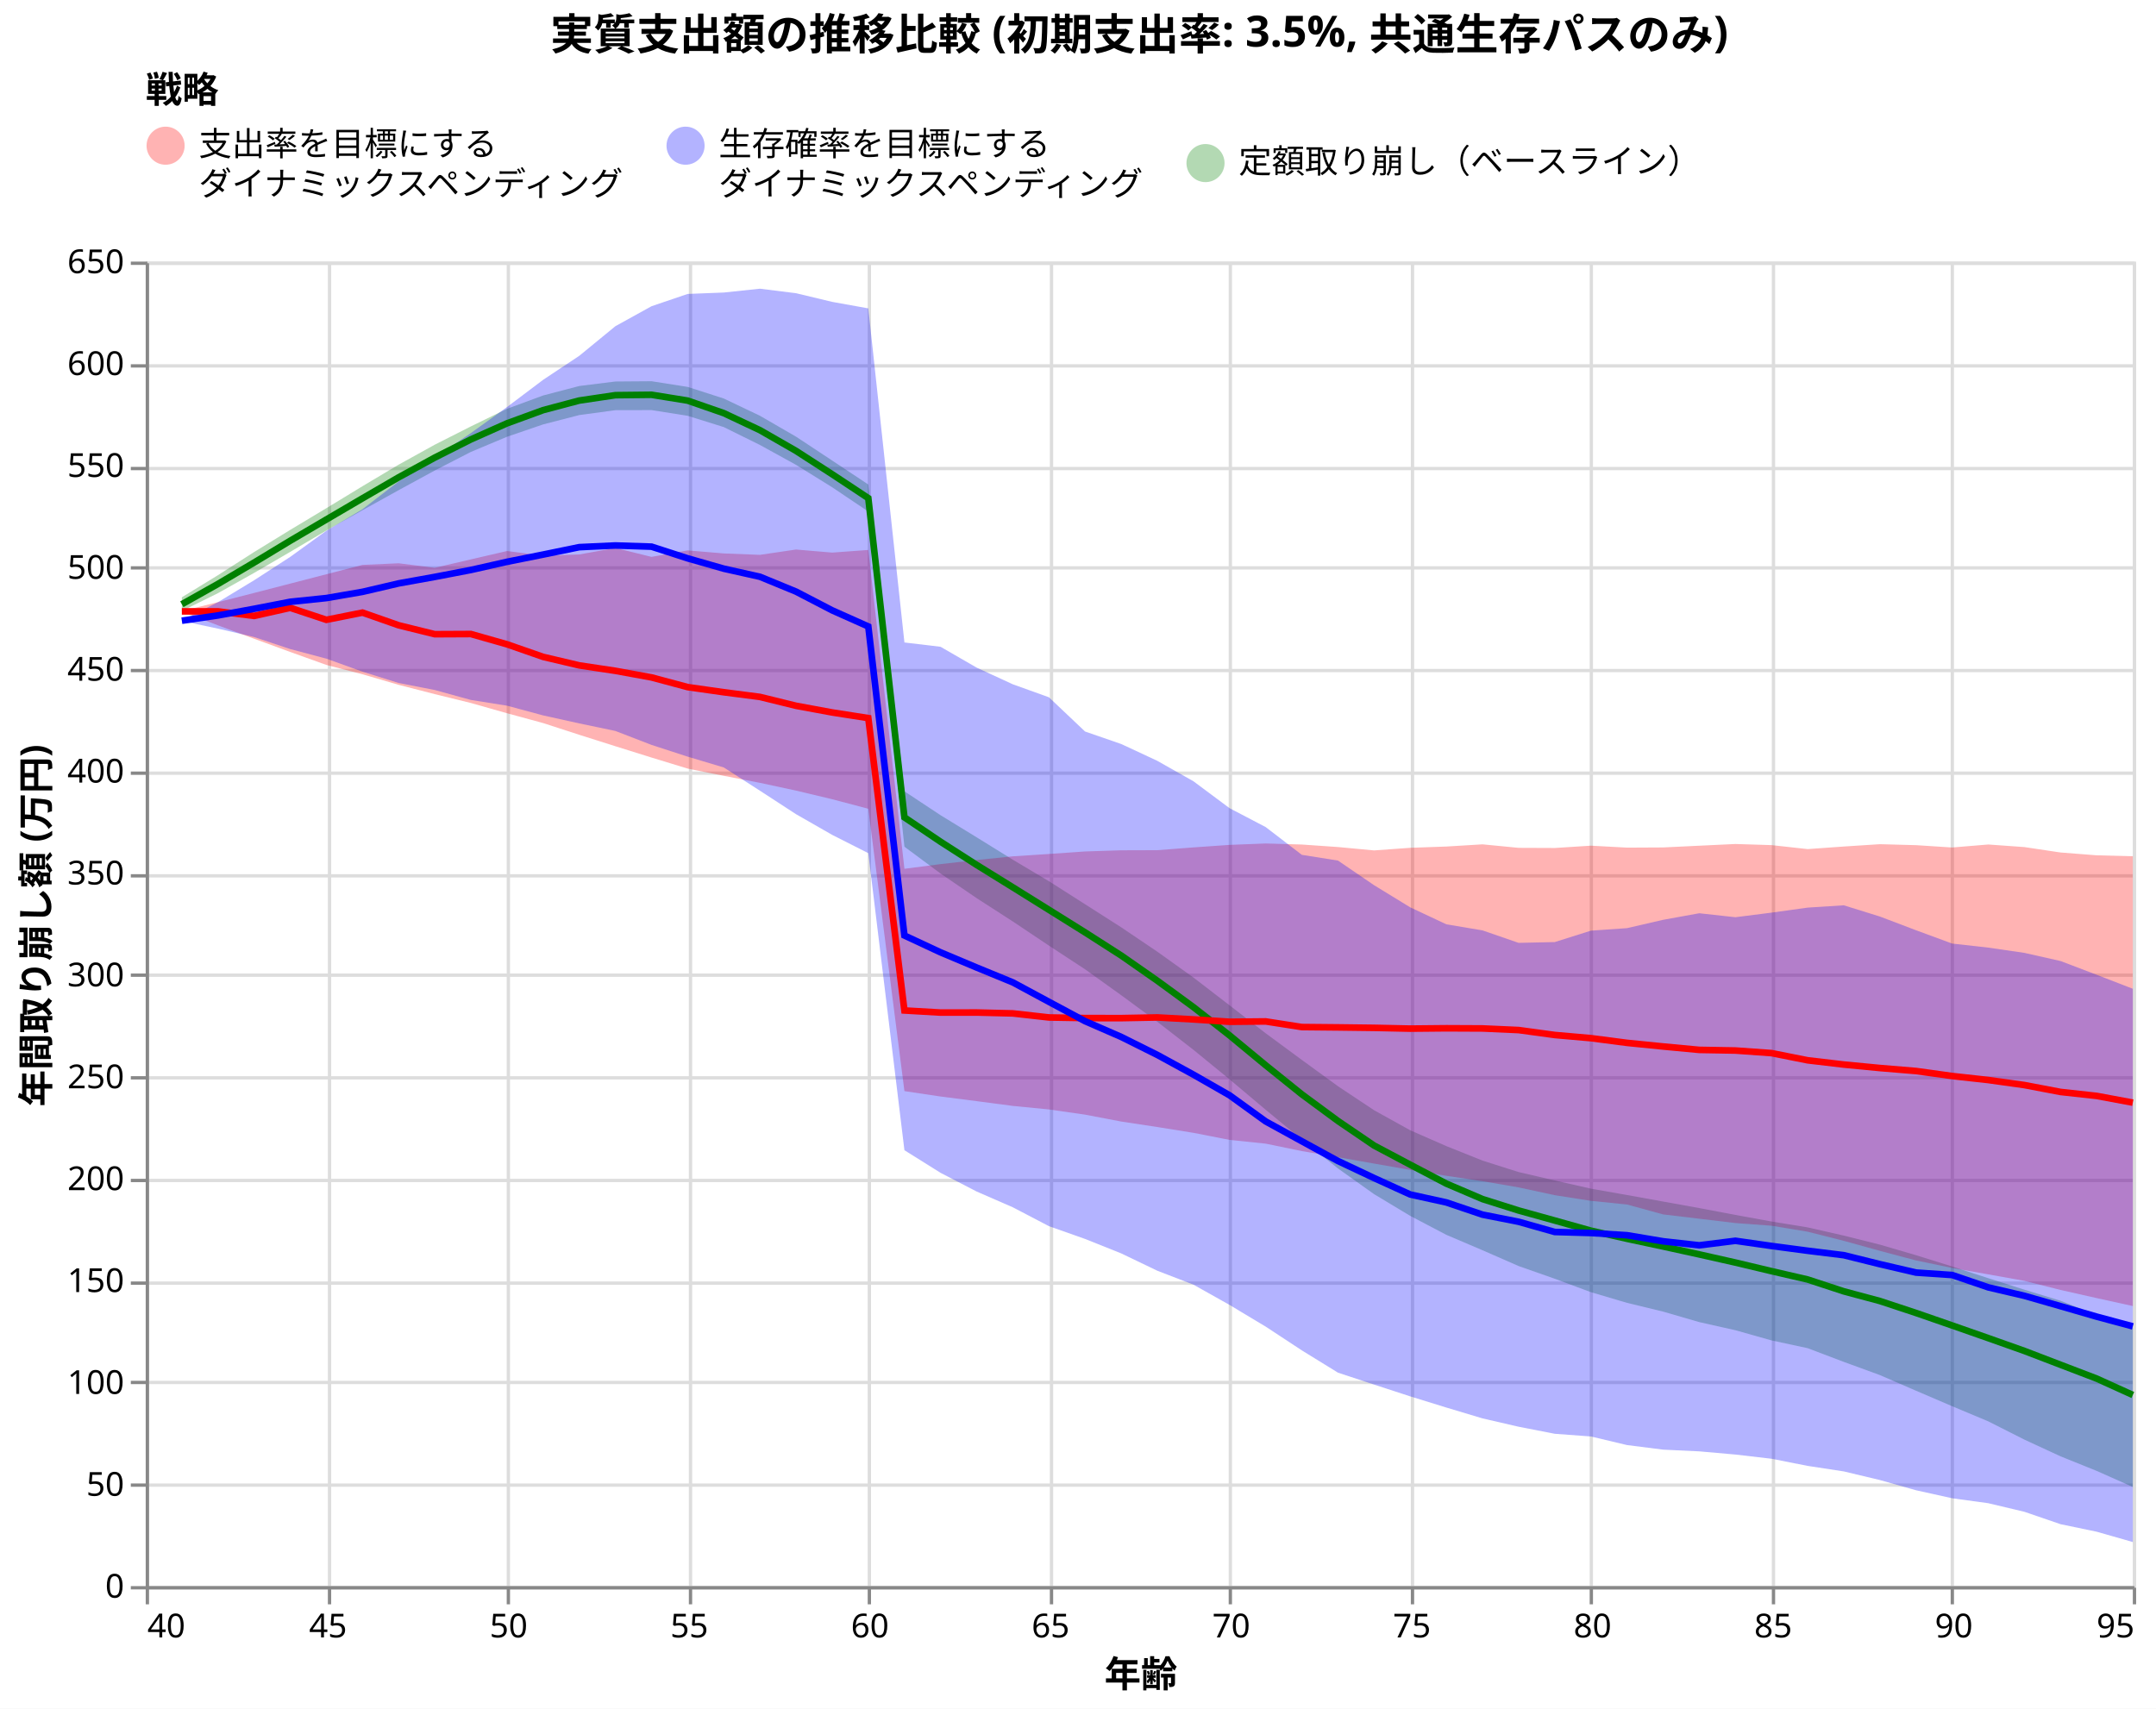
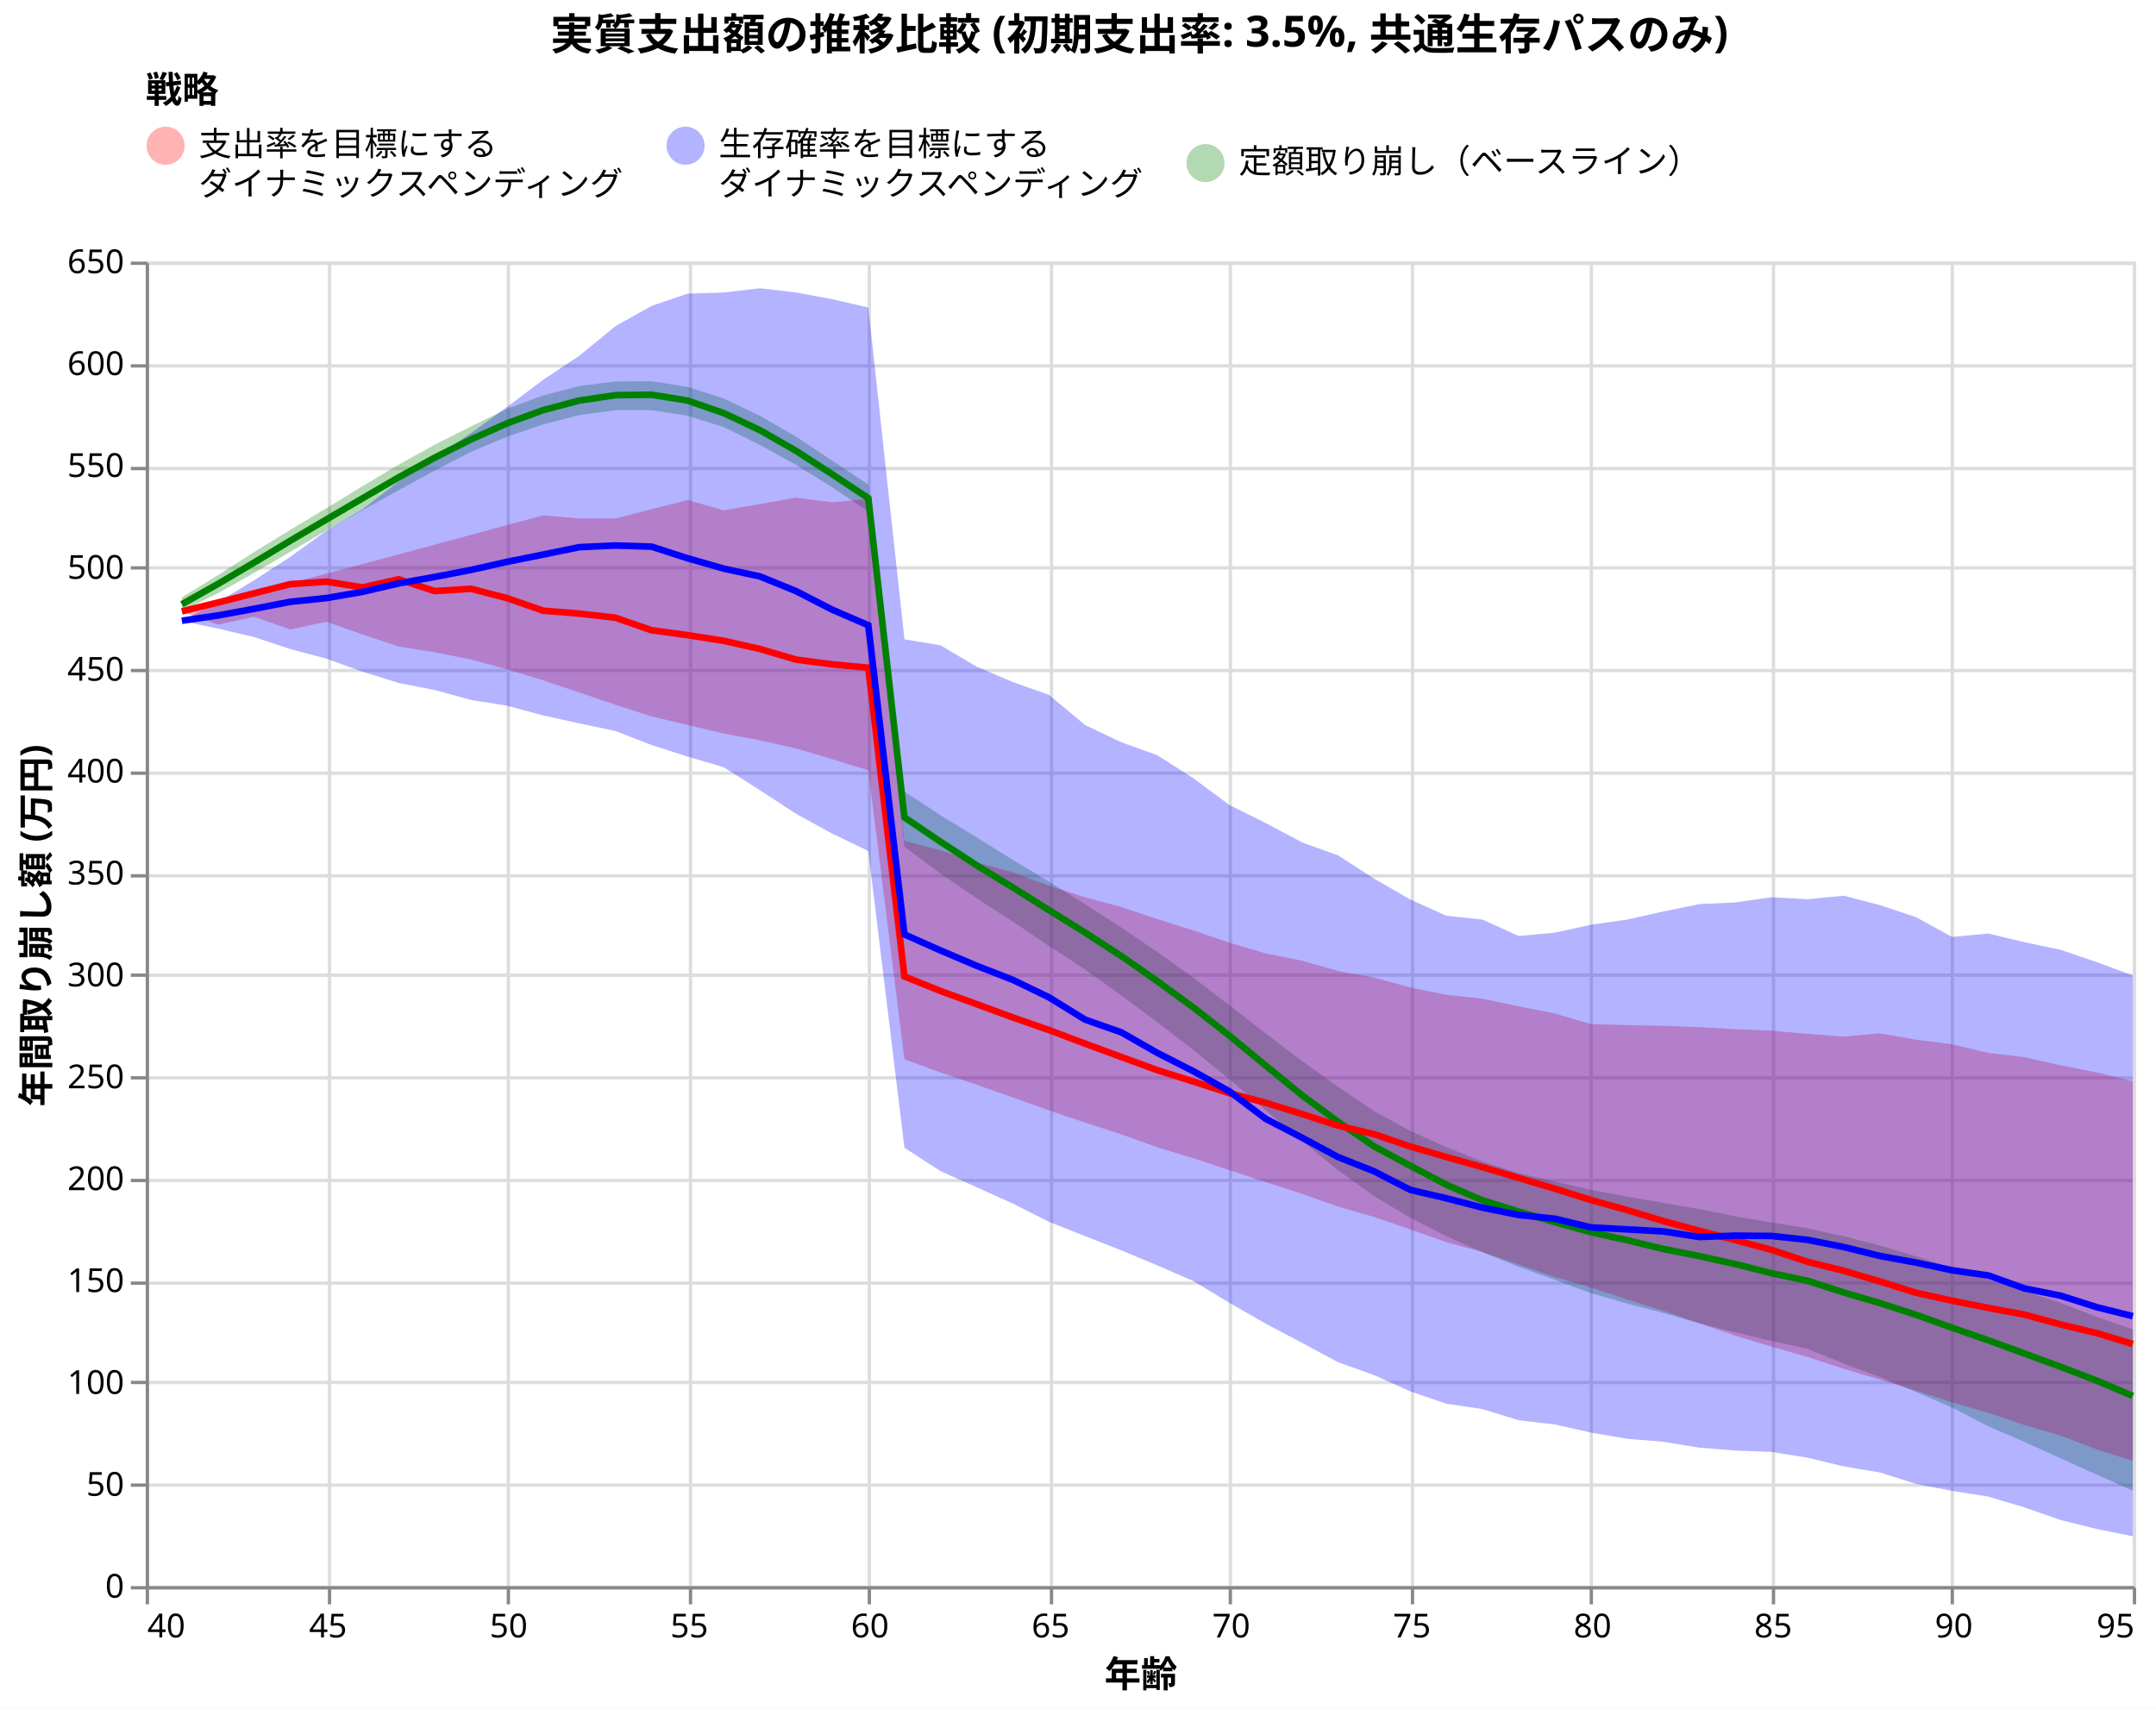
<svg xmlns="http://www.w3.org/2000/svg" version="1.1" class="marks" width="651" height="516" viewBox="0 0 651 516">
  <rect width="651" height="516" fill="white" />
  <g fill="none" stroke-miterlimit="10" transform="translate(44,79)">
    <g class="mark-group role-frame root" role="graphics-object" aria-roledescription="group mark container">
      <g transform="translate(0,0)">
        <path class="background" aria-hidden="true" d="M0.5,0.5h600v400h-600Z" stroke="#ddd" />
        <g>
          <g class="mark-group role-axis" aria-hidden="true">
            <g transform="translate(0.5,400.5)">
              <path class="background" aria-hidden="true" d="M0,0h0v0h0Z" pointer-events="none" />
              <g>
                <g class="mark-rule role-axis-grid" pointer-events="none">
                  <line transform="translate(0,-400)" x2="0" y2="400" stroke="#ddd" stroke-width="1" opacity="1" />
                  <line transform="translate(55,-400)" x2="0" y2="400" stroke="#ddd" stroke-width="1" opacity="1" />
                  <line transform="translate(109,-400)" x2="0" y2="400" stroke="#ddd" stroke-width="1" opacity="1" />
                  <line transform="translate(164,-400)" x2="0" y2="400" stroke="#ddd" stroke-width="1" opacity="1" />
                  <line transform="translate(218,-400)" x2="0" y2="400" stroke="#ddd" stroke-width="1" opacity="1" />
                  <line transform="translate(273,-400)" x2="0" y2="400" stroke="#ddd" stroke-width="1" opacity="1" />
                  <line transform="translate(327,-400)" x2="0" y2="400" stroke="#ddd" stroke-width="1" opacity="1" />
                  <line transform="translate(382,-400)" x2="0" y2="400" stroke="#ddd" stroke-width="1" opacity="1" />
                  <line transform="translate(436,-400)" x2="0" y2="400" stroke="#ddd" stroke-width="1" opacity="1" />
                  <line transform="translate(491,-400)" x2="0" y2="400" stroke="#ddd" stroke-width="1" opacity="1" />
                  <line transform="translate(545,-400)" x2="0" y2="400" stroke="#ddd" stroke-width="1" opacity="1" />
                  <line transform="translate(600,-400)" x2="0" y2="400" stroke="#ddd" stroke-width="1" opacity="1" />
                </g>
              </g>
              <path class="foreground" aria-hidden="true" d="" pointer-events="none" display="none" />
            </g>
          </g>
          <g class="mark-group role-axis" aria-hidden="true">
            <g transform="translate(0.5,0.5)">
              <path class="background" aria-hidden="true" d="M0,0h0v0h0Z" pointer-events="none" />
              <g>
                <g class="mark-rule role-axis-grid" pointer-events="none">
                  <line transform="translate(0,400)" x2="600" y2="0" stroke="#ddd" stroke-width="1" opacity="1" />
                  <line transform="translate(0,369)" x2="600" y2="0" stroke="#ddd" stroke-width="1" opacity="1" />
                  <line transform="translate(0,338)" x2="600" y2="0" stroke="#ddd" stroke-width="1" opacity="1" />
                  <line transform="translate(0,308)" x2="600" y2="0" stroke="#ddd" stroke-width="1" opacity="1" />
                  <line transform="translate(0,277)" x2="600" y2="0" stroke="#ddd" stroke-width="1" opacity="1" />
                  <line transform="translate(0,246)" x2="600" y2="0" stroke="#ddd" stroke-width="1" opacity="1" />
                  <line transform="translate(0,215)" x2="600" y2="0" stroke="#ddd" stroke-width="1" opacity="1" />
                  <line transform="translate(0,185)" x2="600" y2="0" stroke="#ddd" stroke-width="1" opacity="1" />
                  <line transform="translate(0,154)" x2="600" y2="0" stroke="#ddd" stroke-width="1" opacity="1" />
                  <line transform="translate(0,123)" x2="600" y2="0" stroke="#ddd" stroke-width="1" opacity="1" />
                  <line transform="translate(0,92)" x2="600" y2="0" stroke="#ddd" stroke-width="1" opacity="1" />
                  <line transform="translate(0,62)" x2="600" y2="0" stroke="#ddd" stroke-width="1" opacity="1" />
                  <line transform="translate(0,31)" x2="600" y2="0" stroke="#ddd" stroke-width="1" opacity="1" />
                  <line transform="translate(0,0)" x2="600" y2="0" stroke="#ddd" stroke-width="1" opacity="1" />
                </g>
              </g>
              <path class="foreground" aria-hidden="true" d="" pointer-events="none" display="none" />
            </g>
          </g>
          <g class="mark-group role-axis" role="graphics-symbol" aria-roledescription="axis" aria-label="X-axis titled '年齢' for a linear scale with values from 40 to 95">
            <g transform="translate(0.5,400.5)">
              <path class="background" aria-hidden="true" d="M0,0h0v0h0Z" pointer-events="none" />
              <g>
                <g class="mark-rule role-axis-tick" pointer-events="none">
                  <line transform="translate(0,0)" x2="0" y2="5" stroke="#888" stroke-width="1" opacity="1" />
                  <line transform="translate(55,0)" x2="0" y2="5" stroke="#888" stroke-width="1" opacity="1" />
                  <line transform="translate(109,0)" x2="0" y2="5" stroke="#888" stroke-width="1" opacity="1" />
                  <line transform="translate(164,0)" x2="0" y2="5" stroke="#888" stroke-width="1" opacity="1" />
                  <line transform="translate(218,0)" x2="0" y2="5" stroke="#888" stroke-width="1" opacity="1" />
                  <line transform="translate(273,0)" x2="0" y2="5" stroke="#888" stroke-width="1" opacity="1" />
                  <line transform="translate(327,0)" x2="0" y2="5" stroke="#888" stroke-width="1" opacity="1" />
                  <line transform="translate(382,0)" x2="0" y2="5" stroke="#888" stroke-width="1" opacity="1" />
                  <line transform="translate(436,0)" x2="0" y2="5" stroke="#888" stroke-width="1" opacity="1" />
                  <line transform="translate(491,0)" x2="0" y2="5" stroke="#888" stroke-width="1" opacity="1" />
                  <line transform="translate(545,0)" x2="0" y2="5" stroke="#888" stroke-width="1" opacity="1" />
                  <line transform="translate(600,0)" x2="0" y2="5" stroke="#888" stroke-width="1" opacity="1" />
                </g>
                <g class="mark-text role-axis-label" pointer-events="none">
                  <text text-anchor="start" transform="translate(0,15)" font-family="sans-serif" font-size="10px" fill="#000" opacity="1">40</text>
                  <text text-anchor="middle" transform="translate(54.54545,15)" font-family="sans-serif" font-size="10px" fill="#000" opacity="1">45</text>
                  <text text-anchor="middle" transform="translate(109.0909,15)" font-family="sans-serif" font-size="10px" fill="#000" opacity="1">50</text>
                  <text text-anchor="middle" transform="translate(163.6364,15)" font-family="sans-serif" font-size="10px" fill="#000" opacity="1">55</text>
                  <text text-anchor="middle" transform="translate(218.1818,15)" font-family="sans-serif" font-size="10px" fill="#000" opacity="1">60</text>
                  <text text-anchor="middle" transform="translate(272.7273,15)" font-family="sans-serif" font-size="10px" fill="#000" opacity="1">65</text>
                  <text text-anchor="middle" transform="translate(327.2727,15)" font-family="sans-serif" font-size="10px" fill="#000" opacity="1">70</text>
                  <text text-anchor="middle" transform="translate(381.8182,15)" font-family="sans-serif" font-size="10px" fill="#000" opacity="1">75</text>
                  <text text-anchor="middle" transform="translate(436.3636,15)" font-family="sans-serif" font-size="10px" fill="#000" opacity="1">80</text>
                  <text text-anchor="middle" transform="translate(490.9091,15)" font-family="sans-serif" font-size="10px" fill="#000" opacity="1">85</text>
                  <text text-anchor="middle" transform="translate(545.4545,15)" font-family="sans-serif" font-size="10px" fill="#000" opacity="1">90</text>
                  <text text-anchor="end" transform="translate(600,15)" font-family="sans-serif" font-size="10px" fill="#000" opacity="1">95</text>
                </g>
                <g class="mark-rule role-axis-domain" pointer-events="none">
                  <line transform="translate(0,0)" x2="600" y2="0" stroke="#888" stroke-width="1" opacity="1" />
                </g>
                <g class="mark-text role-axis-title" pointer-events="none">
                  <text text-anchor="middle" transform="translate(300,30)" font-family="sans-serif" font-size="11px" font-weight="bold" fill="#000" opacity="1">年齢</text>
                </g>
              </g>
              <path class="foreground" aria-hidden="true" d="" pointer-events="none" display="none" />
            </g>
          </g>
          <g class="mark-group role-axis" role="graphics-symbol" aria-roledescription="axis" aria-label="Y-axis titled '年間取り崩し額 (万円)' for a linear scale with values from 0 to 650">
            <g transform="translate(0.5,0.5)">
              <path class="background" aria-hidden="true" d="M0,0h0v0h0Z" pointer-events="none" />
              <g>
                <g class="mark-rule role-axis-tick" pointer-events="none">
                  <line transform="translate(0,400)" x2="-5" y2="0" stroke="#888" stroke-width="1" opacity="1" />
                  <line transform="translate(0,369)" x2="-5" y2="0" stroke="#888" stroke-width="1" opacity="1" />
                  <line transform="translate(0,338)" x2="-5" y2="0" stroke="#888" stroke-width="1" opacity="1" />
                  <line transform="translate(0,308)" x2="-5" y2="0" stroke="#888" stroke-width="1" opacity="1" />
                  <line transform="translate(0,277)" x2="-5" y2="0" stroke="#888" stroke-width="1" opacity="1" />
                  <line transform="translate(0,246)" x2="-5" y2="0" stroke="#888" stroke-width="1" opacity="1" />
                  <line transform="translate(0,215)" x2="-5" y2="0" stroke="#888" stroke-width="1" opacity="1" />
                  <line transform="translate(0,185)" x2="-5" y2="0" stroke="#888" stroke-width="1" opacity="1" />
                  <line transform="translate(0,154)" x2="-5" y2="0" stroke="#888" stroke-width="1" opacity="1" />
                  <line transform="translate(0,123)" x2="-5" y2="0" stroke="#888" stroke-width="1" opacity="1" />
                  <line transform="translate(0,92)" x2="-5" y2="0" stroke="#888" stroke-width="1" opacity="1" />
                  <line transform="translate(0,62)" x2="-5" y2="0" stroke="#888" stroke-width="1" opacity="1" />
                  <line transform="translate(0,31)" x2="-5" y2="0" stroke="#888" stroke-width="1" opacity="1" />
                  <line transform="translate(0,0)" x2="-5" y2="0" stroke="#888" stroke-width="1" opacity="1" />
                </g>
                <g class="mark-text role-axis-label" pointer-events="none">
                  <text text-anchor="end" transform="translate(-7,403)" font-family="sans-serif" font-size="10px" fill="#000" opacity="1">0</text>
                  <text text-anchor="end" transform="translate(-7,372.2308)" font-family="sans-serif" font-size="10px" fill="#000" opacity="1">50</text>
                  <text text-anchor="end" transform="translate(-7,341.4615)" font-family="sans-serif" font-size="10px" fill="#000" opacity="1">100</text>
                  <text text-anchor="end" transform="translate(-7,310.6923)" font-family="sans-serif" font-size="10px" fill="#000" opacity="1">150</text>
                  <text text-anchor="end" transform="translate(-7,279.9231)" font-family="sans-serif" font-size="10px" fill="#000" opacity="1">200</text>
                  <text text-anchor="end" transform="translate(-7,249.1538)" font-family="sans-serif" font-size="10px" fill="#000" opacity="1">250</text>
                  <text text-anchor="end" transform="translate(-7,218.3846)" font-family="sans-serif" font-size="10px" fill="#000" opacity="1">300</text>
                  <text text-anchor="end" transform="translate(-7,187.6154)" font-family="sans-serif" font-size="10px" fill="#000" opacity="1">350</text>
                  <text text-anchor="end" transform="translate(-7,156.8462)" font-family="sans-serif" font-size="10px" fill="#000" opacity="1">400</text>
                  <text text-anchor="end" transform="translate(-7,126.0769)" font-family="sans-serif" font-size="10px" fill="#000" opacity="1">450</text>
                  <text text-anchor="end" transform="translate(-7,95.30769)" font-family="sans-serif" font-size="10px" fill="#000" opacity="1">500</text>
                  <text text-anchor="end" transform="translate(-7,64.53846)" font-family="sans-serif" font-size="10px" fill="#000" opacity="1">550</text>
                  <text text-anchor="end" transform="translate(-7,33.76923)" font-family="sans-serif" font-size="10px" fill="#000" opacity="1">600</text>
                  <text text-anchor="end" transform="translate(-7,3)" font-family="sans-serif" font-size="10px" fill="#000" opacity="1">650</text>
                </g>
                <g class="mark-rule role-axis-domain" pointer-events="none">
                  <line transform="translate(0,400)" x2="0" y2="-400" stroke="#888" stroke-width="1" opacity="1" />
                </g>
                <g class="mark-text role-axis-title" pointer-events="none">
                  <text text-anchor="middle" transform="translate(-27.68457,200) rotate(-90) translate(0,-2)" font-family="sans-serif" font-size="11px" font-weight="bold" fill="#000" opacity="1">年間取り崩し額 (万円)</text>
                </g>
              </g>
              <path class="foreground" aria-hidden="true" d="" pointer-events="none" display="none" />
            </g>
          </g>
          <g class="mark-group role-scope layer_0_pathgroup" role="graphics-object" aria-roledescription="group mark container">
            <g transform="translate(0,0)">
              <path class="background" aria-hidden="true" d="M0,0h600v400h-600Z" />
              <g>
                <g class="mark-area role-mark layer_0_marks" role="graphics-object" aria-roledescription="area mark container">
-                   <path aria-label="年齢: 41; 年間取り崩し額 (万円): 478.536350223; spend75p: 485.250710233; 戦略: 定額取り崩し（ベースライン）" role="graphics-symbol" aria-roledescription="area mark" d="M10.909,105.516L21.818,100.135L32.727,94.013L43.636,87.663L54.545,81.212L65.455,75.08L76.364,69.033L87.273,63.091L98.182,57.476L109.091,52.902L120,49.168L130.909,46.349L141.818,44.872L152.727,44.849L163.636,46.57L174.545,49.979L185.455,55.374L196.364,61.386L207.273,68.15L218.182,75.489L229.091,176.703L240,184.801L250.909,192.239L261.818,199.279L272.727,206.575L283.636,213.722L294.545,221.546L305.455,229.575L316.364,238.043L327.273,246.962L338.182,256.152L349.091,265.169L360,273.87L370.909,281.636L381.818,288.194L392.727,293.919L403.636,298.566L414.545,303.346L425.455,307.176L436.364,311.229L447.273,314.456L458.182,317.104L469.091,320.272L480,322.724L490.909,325.8L501.818,328.146L512.727,332.284L523.636,336.271L534.545,340.998L545.455,345.677L556.364,350.25L567.273,355.766L578.182,360.812L589.091,365.209L600,370.062L600,321.968L589.091,318.114L578.182,313.823L567.273,310.48L556.364,307.012L545.455,303.474L534.545,300.07L523.636,296.88L512.727,294.148L501.818,291.669L490.909,289.893L480,287.905L469.091,285.836L458.182,283.867L447.273,281.893L436.364,279.971L425.455,277.494L414.545,274.96L403.636,271.497L392.727,267.128L381.818,262.341L370.909,256.296L360,249.038L349.091,241.097L338.182,233.057L327.273,224.614L316.364,216.217L305.455,208.412L294.545,201.045L283.636,194.08L272.727,187.127L261.818,180.632L250.909,173.871L240,167.191L229.091,159.977L218.182,67.319L207.273,60.085L196.364,52.872L185.455,46.555L174.545,41.352L163.636,37.841L152.727,36.129L141.818,36.212L130.909,37.574L120,40.43L109.091,44.457L98.182,49.772L87.273,55.298L76.364,61.328L65.455,67.831L54.545,74.472L43.636,81.022L32.727,87.713L21.818,94.698L10.909,101.384Z" fill="green" opacity="0.3" />
+                   <path aria-label="年齢: 41; 年間取り崩し額 (万円): 478.536350223; spend75p: 485.250710233; 戦略: 定額取り崩し（ベースライン）" role="graphics-symbol" aria-roledescription="area mark" d="M10.909,105.516L21.818,100.135L32.727,94.013L43.636,87.663L54.545,81.212L65.455,75.08L76.364,69.033L87.273,63.091L98.182,57.476L109.091,52.902L120,49.168L130.909,46.349L141.818,44.872L152.727,44.855L163.636,46.571L174.545,49.971L185.455,55.373L196.364,61.383L207.273,68.151L218.182,75.494L229.091,176.709L240,184.836L250.909,192.254L261.818,199.318L272.727,206.657L283.636,213.789L294.545,221.614L305.455,229.699L316.364,238.137L327.273,246.975L338.182,256.305L349.091,265.492L360,274.388L370.909,282.233L381.818,288.736L392.727,294.335L403.636,299.177L414.545,303.555L425.455,307.479L436.364,311.531L447.273,314.659L458.182,317.495L469.091,320.668L480,323.359L490.909,325.971L501.818,328.35L512.727,332.798L523.636,336.863L534.545,341.381L545.455,346.089L556.364,351.754L567.273,356.436L578.182,361.41L589.091,366.334L600,371.168L600,322.496L589.091,318.696L578.182,314.465L567.273,310.868L556.364,307.463L545.455,303.826L534.545,300.417L523.636,297.144L512.727,294.348L501.818,291.93L490.909,290.188L480,288.339L469.091,286.167L458.182,284.261L447.273,282.37L436.364,280.336L425.455,277.813L414.545,275.302L403.636,271.804L392.727,267.428L381.818,262.55L370.909,256.561L360,249.198L349.091,241.403L338.182,233.121L327.273,224.66L316.364,216.294L305.455,208.506L294.545,201.11L283.636,194.095L272.727,187.233L261.818,180.684L250.909,173.871L240,167.225L229.091,160.037L218.182,67.341L207.273,60.091L196.364,52.871L185.455,46.559L174.545,41.352L163.636,37.839L152.727,36.127L141.818,36.212L130.909,37.574L120,40.43L109.091,44.457L98.182,49.772L87.273,55.298L76.364,61.328L65.455,67.831L54.545,74.472L43.636,81.022L32.727,87.713L21.818,94.698L10.909,101.384Z" fill="green" opacity="0.3" />
                </g>
              </g>
              <path class="foreground" aria-hidden="true" d="" display="none" />
            </g>
            <g transform="translate(0,0)">
              <path class="background" aria-hidden="true" d="M0,0h600v400h-600Z" />
              <g>
                <g class="mark-area role-mark layer_0_marks" role="graphics-object" aria-roledescription="area mark container">
-                   <path aria-label="年齢: 41; 年間取り崩し額 (万円): 478.203906665; spend75p: 478.490347629; 戦略: 支出率を目標にする@ダイナミックスペンディング" role="graphics-symbol" aria-roledescription="area mark" d="M10.909,105.721L21.818,109.851L32.727,113.9L43.636,117.89L54.545,121.809L65.455,124.628L76.364,127.819L87.273,130.624L98.182,133.302L109.091,136.4L120,139.365L130.909,142.908L141.818,146.362L152.727,149.779L163.636,153.112L174.545,155.292L185.455,157.414L196.364,159.761L207.273,162.361L218.182,165.243L229.091,250.513L240,252.142L250.909,253.541L261.818,254.981L272.727,256.05L283.636,257.618L294.545,259.701L305.455,261.358L316.364,263.112L327.273,265.249L338.182,266.378L349.091,268.629L360,270.467L370.909,272.397L381.818,274.309L392.727,276.092L403.636,277.715L414.545,279.59L425.455,281.943L436.364,283.652L447.273,284.756L458.182,287.75L469.091,289.052L480,290.357L490.909,291.167L501.818,292.972L512.727,295.729L523.636,298.751L534.545,301.651L545.455,303.921L556.364,305.855L567.273,307.815L578.182,310.562L589.091,313.022L600,315.423L600,179.586L589.091,179.302L578.182,178.45L567.273,176.819L556.364,176.033L545.455,176.94L534.545,176.237L523.636,175.941L512.727,176.647L501.818,177.425L490.909,176.223L480,175.884L469.091,176.402L458.182,176.924L447.273,176.979L436.364,176.392L425.455,177.09L414.545,177.047L403.636,175.988L392.727,176.651L381.818,177.035L370.909,177.824L360,176.801L349.091,176.043L338.182,175.728L327.273,176.152L316.364,176.914L305.455,177.752L294.545,177.786L283.636,178.137L272.727,178.898L261.818,179.61L250.909,180.725L240,181.959L229.091,183.374L218.182,87.086L207.273,87.883L196.364,86.955L185.455,88.563L174.545,88.135L163.636,87.225L152.727,89.175L141.818,86.484L130.909,88.447L120,88.805L109.091,87.406L98.182,89.931L87.273,92.478L76.364,91.108L65.455,91.606L54.545,94.418L43.636,97.247L32.727,100.068L21.818,102.853L10.909,105.544Z" fill="red" opacity="0.3" />
+                   <path aria-label="年齢: 41; 年間取り崩し額 (万円): 478.203906665; spend75p: 478.490347629; 戦略: 支出率を目標にする@ダイナミックスペンディング" role="graphics-symbol" aria-roledescription="area mark" d="M10.909,105.721L21.818,109.635L32.727,107.259L43.636,111.092L54.545,108.771L65.455,112.587L76.364,116.221L87.273,117.988L98.182,120.151L109.091,123.113L120,126.455L130.909,130.125L141.818,133.821L152.727,137.342L163.636,139.942L174.545,142.522L185.455,144.565L196.364,147.009L207.273,150.267L218.182,153.604L229.091,240.897L240,244.882L250.909,248.575L261.818,252.421L272.727,256.339L283.636,260.007L294.545,263.549L305.455,267.464L316.364,270.789L327.273,274.407L338.182,277.976L349.091,281.491L360,285.374L370.909,288.517L381.818,292.267L392.727,296.12L403.636,299.113L414.545,302.865L425.455,306.636L436.364,309.811L447.273,313.456L458.182,316.83L469.091,320.602L480,324.378L490.909,327.684L501.818,330.824L512.727,334.361L523.636,337.628L534.545,340.992L545.455,344.535L556.364,347.686L567.273,351.371L578.182,354.543L589.091,358.704L600,362.216L600,247.485L589.091,244.889L578.182,242.718L567.273,240.258L556.364,238.974L545.455,236.395L534.545,234.994L523.636,233.074L512.727,234.054L501.818,233.228L490.909,232.255L480,231.837L469.091,231.183L458.182,230.801L447.273,230.588L436.364,230.275L425.455,227.054L414.545,224.929L403.636,222.612L392.727,221.45L381.818,219.222L370.909,216.239L360,214.229L349.091,211.133L338.182,208.925L327.273,205.709L316.364,202.001L305.455,198.584L294.545,194.909L283.636,191.999L272.727,188.489L261.818,184.445L250.909,181.462L240,177.782L229.091,174.917L218.182,71.668L207.273,72.694L196.364,71.306L185.455,73.227L174.545,75.118L163.636,72.028L152.727,74.776L141.818,77.593L130.909,77.574L120,76.648L109.091,79.564L98.182,82.539L87.273,85.497L76.364,88.441L65.455,91.354L54.545,94.237L43.636,97.102L32.727,99.95L21.818,102.785L10.909,105.544Z" fill="red" opacity="0.3" />
                </g>
              </g>
              <path class="foreground" aria-hidden="true" d="" display="none" />
            </g>
            <g transform="translate(0,0)">
              <path class="background" aria-hidden="true" d="M0,0h600v400h-600Z" />
              <g>
                <g class="mark-area role-mark layer_0_marks" role="graphics-object" aria-roledescription="area mark container">
-                   <path aria-label="年齢: 41; 年間取り崩し額 (万円): 473.626015742; spend75p: 473.912456705; 戦略: 生存確率を目標にする@ダイナミックスペンディング" role="graphics-symbol" aria-roledescription="area mark" d="M10.909,108.538L21.818,110.842L32.727,113.381L43.636,117.013L54.545,119.911L65.455,123.846L76.364,127.252L87.273,129.383L98.182,132.38L109.091,134.114L120,137.054L130.909,139.467L141.818,141.748L152.727,145.959L163.636,149.506L174.545,152.769L185.455,159.787L196.364,166.885L207.273,173.127L218.182,178.655L229.091,268.361L240,275.191L250.909,280.844L261.818,285.599L272.727,291.298L283.636,295.158L294.545,299.52L305.455,304.759L316.364,308.966L327.273,315.089L338.182,321.639L349.091,328.814L360,335.54L370.909,339.142L381.818,342.7L392.727,346.079L403.636,349.349L414.545,351.868L425.455,353.997L436.364,354.808L447.273,357.405L458.182,358.787L469.091,359.306L480,360.266L490.909,361.538L501.818,363.693L512.727,365.361L523.636,367.966L534.545,371.054L545.455,373.47L556.364,374.968L567.273,377.557L578.182,381.301L589.091,383.574L600,386.691L600,219.606L589.091,215.383L578.182,211.227L567.273,208.766L556.364,207.179L545.455,205.953L534.545,201.935L523.636,197.789L512.727,194.4L501.818,195.097L490.909,196.611L480,197.999L469.091,196.799L458.182,198.779L447.273,201.298L436.364,202.059L425.455,205.502L414.545,205.742L403.636,201.974L392.727,200.141L381.818,195.016L370.909,188.333L360,180.893L349.091,179.16L338.182,170.78L327.273,165.072L316.364,156.946L305.455,150.772L294.545,145.686L283.636,141.916L272.727,131.578L261.818,127.655L250.909,122.625L240,116.323L229.091,115.024L218.182,14.128L207.273,12.164L196.364,9.549L185.455,8.187L174.545,9.343L163.636,9.766L152.727,13.48L141.818,19.509L130.909,28.455L120,35.702L109.091,43.922L98.182,51.781L87.273,59.169L76.364,66.378L65.455,74.777L54.545,81.286L43.636,89.18L32.727,96.238L21.818,102.848L10.909,108.362Z" fill="blue" opacity="0.3" />
+                   <path aria-label="年齢: 41; 年間取り崩し額 (万円): 473.626015742; spend75p: 473.912456705; 戦略: 生存確率を目標にする@ダイナミックスペンディング" role="graphics-symbol" aria-roledescription="area mark" d="M10.909,108.538L21.818,110.842L32.727,113.381L43.636,117.013L54.545,119.911L65.455,123.846L76.364,127.252L87.273,129.383L98.182,132.38L109.091,134.114L120,137.054L130.909,139.467L141.818,141.748L152.727,145.99L163.636,149.494L174.545,152.702L185.455,159.636L196.364,166.766L207.273,172.742L218.182,178.004L229.091,267.613L240,274.68L250.909,279.554L261.818,284.467L272.727,289.979L283.636,294.307L294.545,298.594L305.455,303.143L316.364,307.886L327.273,314.481L338.182,320.738L349.091,326.517L360,332.37L370.909,336.274L381.818,341.177L392.727,344.922L403.636,346.54L414.545,349.903L425.455,351.183L436.364,353.634L447.273,355.505L458.182,356.407L469.091,358.178L480,359.067L490.909,359.477L501.818,361.229L512.727,363.848L523.636,365.681L534.545,369.12L545.455,371.245L556.364,372.962L567.273,376.23L578.182,380.042L589.091,382.746L600,384.949L600,215.589L589.091,211.538L578.182,207.827L567.273,205.54L556.364,202.92L545.455,203.959L534.545,197.986L523.636,194.335L512.727,191.512L501.818,192.558L490.909,191.964L480,193.518L469.091,194.042L458.182,196.281L447.273,198.717L436.364,200.275L425.455,202.669L414.545,203.673L403.636,198.721L392.727,197.562L381.818,192.635L370.909,186.354L360,179.323L349.091,175.364L338.182,169.554L327.273,164.154L316.364,156.059L305.455,149.079L294.545,145.158L283.636,139.958L272.727,130.846L261.818,126.988L250.909,122.337L240,115.879L229.091,114.079L218.182,13.857L207.273,11.358L196.364,9.327L185.455,8.053L174.545,9.337L163.636,9.688L152.727,13.385L141.818,19.509L130.909,28.455L120,35.702L109.091,43.922L98.182,51.781L87.273,59.169L76.364,66.378L65.455,74.777L54.545,81.286L43.636,89.18L32.727,96.238L21.818,102.848L10.909,108.362Z" fill="blue" opacity="0.3" />
                </g>
              </g>
              <path class="foreground" aria-hidden="true" d="" display="none" />
            </g>
          </g>
          <g class="mark-group role-scope layer_1_pathgroup" role="graphics-object" aria-roledescription="group mark container">
            <g transform="translate(0,0)">
              <path class="background" aria-hidden="true" d="M0,0h600v400h-600Z" />
              <g>
                <g class="mark-line role-mark layer_1_marks" role="graphics-object" aria-roledescription="line mark container">
-                   <path aria-label="年齢: 41; spend50p: 481.845245909; group_label: 定額取り崩し（ベースライン）" role="graphics-symbol" aria-roledescription="line mark" d="M10.909,103.48L21.818,97.346L32.727,90.892L43.636,84.299L54.545,77.886L65.455,71.491L76.364,65.158L87.273,59.195L98.182,53.703L109.091,48.846L120,44.855L130.909,41.961L141.818,40.341L152.727,40.223L163.636,41.981L174.545,45.768L185.455,50.906L196.364,57.167L207.273,64.221L218.182,71.438L229.091,167.841L240,175.204L250.909,182.211L261.818,188.963L272.727,195.764L283.636,202.577L294.545,209.565L305.455,217.174L316.364,225.155L327.273,233.693L338.182,242.715L349.091,251.487L360,259.531L370.909,266.952L381.818,272.734L392.727,278.456L403.636,283.118L414.545,286.563L425.455,289.595L436.364,292.657L447.273,295.107L458.182,297.439L469.091,299.829L480,302.286L490.909,304.885L501.818,307.404L512.727,310.981L523.636,313.905L534.545,317.511L545.455,321.293L556.364,325.111L567.273,328.98L578.182,333.158L589.091,337.329L600,342.28" stroke="green" stroke-width="2" />
+                   <path aria-label="年齢: 41; spend50p: 481.845245909; group_label: 定額取り崩し（ベースライン）" role="graphics-symbol" aria-roledescription="line mark" d="M10.909,103.48L21.818,97.346L32.727,90.892L43.636,84.299L54.545,77.886L65.455,71.491L76.364,65.158L87.273,59.195L98.182,53.703L109.091,48.846L120,44.855L130.909,41.961L141.818,40.341L152.727,40.209L163.636,41.982L174.545,45.765L185.455,50.908L196.364,57.159L207.273,64.221L218.182,71.441L229.091,167.848L240,175.214L250.909,182.344L261.818,189.007L272.727,195.857L283.636,202.626L294.545,209.696L305.455,217.308L316.364,225.277L327.273,233.82L338.182,242.8L349.091,251.728L360,259.728L370.909,267.204L381.818,273.042L392.727,278.793L403.636,283.499L414.545,286.895L425.455,290.085L436.364,293.111L447.273,295.526L458.182,298.165L469.091,300.349L480,302.752L490.909,305.512L501.818,307.81L512.727,311.33L523.636,314.528L534.545,318.065L545.455,321.981L556.364,325.773L567.273,329.758L578.182,333.776L589.091,337.935L600,342.581" stroke="green" stroke-width="2" />
                </g>
              </g>
              <path class="foreground" aria-hidden="true" d="" display="none" />
            </g>
            <g transform="translate(0,0)">
              <path class="background" aria-hidden="true" d="M0,0h600v400h-600Z" />
              <g>
                <g class="mark-line role-mark layer_1_marks" role="graphics-object" aria-roledescription="line mark container">
-                   <path aria-label="年齢: 41; spend50p: 478.345067292; group_label: 支出率を目標にする@ダイナミックスペンディング" role="graphics-symbol" aria-roledescription="line mark" d="M10.909,105.634L21.818,105.631L32.727,107.007L43.636,104.564L54.545,108.182L65.455,106.006L76.364,109.83L87.273,112.526L98.182,112.475L109.091,115.577L120,119.376L130.909,121.946L141.818,123.587L152.727,125.579L163.636,128.504L174.545,130.055L185.455,131.464L196.364,134.147L207.273,136.16L218.182,137.862L229.091,226.159L240,226.793L250.909,226.778L261.818,227.044L272.727,228.269L283.636,228.456L294.545,228.471L305.455,228.265L316.364,228.86L327.273,229.574L338.182,229.468L349.091,231.168L360,231.273L370.909,231.408L381.818,231.641L392.727,231.535L403.636,231.587L414.545,232.076L425.455,233.566L436.364,234.523L447.273,235.943L458.182,237.036L469.091,238.061L480,238.256L490.909,239.035L501.818,241.209L512.727,242.492L523.636,243.54L534.545,244.446L545.455,245.958L556.364,247.165L567.273,248.69L578.182,250.766L589.091,251.963L600,253.994" stroke="red" stroke-width="2" />
+                   <path aria-label="年齢: 41; spend50p: 478.345067292; group_label: 支出率を目標にする@ダイナミックスペンディング" role="graphics-symbol" aria-roledescription="line mark" d="M10.909,105.634L21.818,102.949L32.727,100.175L43.636,97.413L54.545,96.652L65.455,98.392L76.364,95.937L87.273,99.5L98.182,98.802L109.091,101.63L120,105.425L130.909,106.306L141.818,107.548L152.727,111.333L163.636,112.812L174.545,114.531L185.455,116.983L196.364,120.209L207.273,121.629L218.182,122.656L229.091,215.894L240,220.285L250.909,224.265L261.818,228.264L272.727,232.073L283.636,236.179L294.545,240.196L305.455,244.195L316.364,247.631L327.273,251.159L338.182,254.044L349.091,257.417L360,260.944L370.909,263.513L381.818,267.237L392.727,270.416L403.636,273.482L414.545,276.739L425.455,279.976L436.364,283.407L447.273,286.435L458.182,289.748L469.091,292.699L480,295.527L490.909,298.461L501.818,302.066L512.727,304.782L523.636,308.002L534.545,311.411L545.455,313.816L556.364,315.985L567.273,318.016L578.182,320.98L589.091,323.59L600,326.886" stroke="red" stroke-width="2" />
                </g>
              </g>
              <path class="foreground" aria-hidden="true" d="" display="none" />
            </g>
            <g transform="translate(0,0)">
              <path class="background" aria-hidden="true" d="M0,0h600v400h-600Z" />
              <g>
                <g class="mark-line role-mark layer_1_marks" role="graphics-object" aria-roledescription="line mark container">
-                   <path aria-label="年齢: 41; spend50p: 473.767176369; group_label: 生存確率を目標にする@ダイナミックスペンディング" role="graphics-symbol" aria-roledescription="line mark" d="M10.909,108.451L21.818,106.863L32.727,104.857L43.636,102.742L54.545,101.615L65.455,99.735L76.364,97.188L87.273,95.222L98.182,93.128L109.091,90.664L120,88.477L130.909,86.238L141.818,85.734L152.727,86.089L163.636,89.618L174.545,92.737L185.455,95.176L196.364,99.664L207.273,105.323L218.182,110.194L229.091,203.525L240,208.608L250.909,213.196L261.818,217.674L272.727,223.551L283.636,229.395L294.545,234.147L305.455,239.583L316.364,245.541L327.273,251.781L338.182,259.671L349.091,265.656L360,271.619L370.909,276.768L381.818,281.734L392.727,284.132L403.636,287.817L414.545,289.971L425.455,293.053L436.364,293.366L447.273,294.034L458.182,295.865L469.091,297.082L480,295.715L490.909,297.278L501.818,298.722L512.727,300.064L523.636,302.775L534.545,305.316L545.455,306.052L556.364,309.779L567.273,312.332L578.182,315.463L589.091,318.629L600,321.562" stroke="blue" stroke-width="2" />
+                   <path aria-label="年齢: 41; spend50p: 473.767176369; group_label: 生存確率を目標にする@ダイナミックスペンディング" role="graphics-symbol" aria-roledescription="line mark" d="M10.909,108.451L21.818,106.863L32.727,104.857L43.636,102.742L54.545,101.615L65.455,99.735L76.364,97.188L87.273,95.222L98.182,93.128L109.091,90.664L120,88.477L130.909,86.238L141.818,85.734L152.727,86.086L163.636,89.602L174.545,92.729L185.455,95.074L196.364,99.512L207.273,105.119L218.182,109.827L229.091,203.193L240,208.045L250.909,212.671L261.818,216.918L272.727,222.187L283.636,228.926L294.545,232.747L305.455,238.974L316.364,244.524L327.273,250.634L338.182,258.895L349.091,264.552L360,270.415L370.909,274.737L381.818,280.334L392.727,282.885L403.636,285.703L414.545,287.918L425.455,289.049L436.364,291.67L447.273,292.264L458.182,292.88L469.091,294.571L480,294.161L490.909,294.257L501.818,295.445L512.727,297.607L523.636,300.296L534.545,302.303L545.455,304.622L556.364,306.19L567.273,310.093L578.182,312.287L589.091,315.763L600,318.481" stroke="blue" stroke-width="2" />
                </g>
              </g>
              <path class="foreground" aria-hidden="true" d="" display="none" />
            </g>
          </g>
          <g class="mark-group role-legend" role="graphics-symbol" aria-roledescription="legend" aria-label="Symbol legend titled '戦略' for fill color and stroke color with 3 values: 支出率を目標にする@ダイナミックスペンディング, 生存確率を目標にする@ダイナミックスペンディング, 定額取り崩し（ベースライン）">
            <g transform="translate(0,-57)">
              <path class="background" aria-hidden="true" d="M0,0h470v39h-470Z" pointer-events="none" />
              <g>
                <g class="mark-group role-legend-entry">
                  <g transform="translate(0,16)">
                    <path class="background" aria-hidden="true" d="M0,0h0v0h0Z" pointer-events="none" />
                    <g>
                      <g class="mark-group role-scope" role="graphics-object" aria-roledescription="group mark container">
                        <g transform="translate(0,0)">
                          <path class="background" aria-hidden="true" d="M0,0h146v23h-146Z" pointer-events="none" opacity="1" />
                          <g>
                            <g class="mark-symbol role-legend-symbol" pointer-events="none">
                              <path transform="translate(6,6)" d="M5,0A5,5,0,1,1,-5,0A5,5,0,1,1,5,0" fill="red" stroke="red" stroke-width="1.5" opacity="0.3" />
                            </g>
                            <g class="mark-text role-legend-label" pointer-events="none">
                              <text text-anchor="start" transform="translate(16,9)" font-family="sans-serif" font-size="10px" fill="#000" opacity="1">
                                <tspan>支出率を目標にする</tspan>
                                <tspan x="0" dy="12">ダイナミックスペンディング</tspan>
                              </text>
                            </g>
                          </g>
                          <path class="foreground" aria-hidden="true" d="" pointer-events="none" display="none" />
                        </g>
                        <g transform="translate(157,0)">
                          <path class="background" aria-hidden="true" d="M0,0h146v23h-146Z" pointer-events="none" opacity="1" />
                          <g>
                            <g class="mark-symbol role-legend-symbol" pointer-events="none">
                              <path transform="translate(6,6)" d="M5,0A5,5,0,1,1,-5,0A5,5,0,1,1,5,0" fill="blue" stroke="blue" stroke-width="1.5" opacity="0.3" />
                            </g>
                            <g class="mark-text role-legend-label" pointer-events="none">
                              <text text-anchor="start" transform="translate(16,9)" font-family="sans-serif" font-size="10px" fill="#000" opacity="1">
                                <tspan>生存確率を目標にする</tspan>
                                <tspan x="0" dy="12">ダイナミックスペンディング</tspan>
                              </text>
                            </g>
                          </g>
                          <path class="foreground" aria-hidden="true" d="" pointer-events="none" display="none" />
                        </g>
                        <g transform="translate(314,5.25)">
                          <path class="background" aria-hidden="true" d="M0,0h156v12.5h-156Z" pointer-events="none" opacity="1" />
                          <g>
                            <g class="mark-symbol role-legend-symbol" pointer-events="none">
                              <path transform="translate(6,6)" d="M5,0A5,5,0,1,1,-5,0A5,5,0,1,1,5,0" fill="green" stroke="green" stroke-width="1.5" opacity="0.3" />
                            </g>
                            <g class="mark-text role-legend-label" pointer-events="none">
                              <text text-anchor="start" transform="translate(16,9)" font-family="sans-serif" font-size="10px" fill="#000" opacity="1">定額取り崩し（ベースライン）</text>
                            </g>
                          </g>
                          <path class="foreground" aria-hidden="true" d="" pointer-events="none" display="none" />
                        </g>
                      </g>
                    </g>
                    <path class="foreground" aria-hidden="true" d="" pointer-events="none" display="none" />
                  </g>
                </g>
                <g class="mark-text role-legend-title" pointer-events="none">
                  <text text-anchor="start" transform="translate(0,9)" font-family="sans-serif" font-size="11px" font-weight="bold" fill="#000" opacity="1">戦略</text>
                </g>
              </g>
              <path class="foreground" aria-hidden="true" d="" pointer-events="none" display="none" />
            </g>
          </g>
          <g class="mark-group role-title">
            <g transform="translate(300,-74)">
              <path class="background" aria-hidden="true" d="M0,0h0v0h0Z" pointer-events="none" />
              <g>
                <g class="mark-text role-title-text" role="graphics-symbol" aria-roledescription="title" aria-label="Title text '実質支出額の推移比較 (初期支出率: 3.5%, 共通生存パスのみ)'" pointer-events="none">
                  <text text-anchor="middle" transform="translate(0,10)" font-family="sans-serif" font-size="13px" font-weight="bold" fill="#000" opacity="1">実質支出額の推移比較 (初期支出率: 3.5%, 共通生存パスのみ)</text>
                </g>
              </g>
              <path class="foreground" aria-hidden="true" d="" pointer-events="none" display="none" />
            </g>
          </g>
        </g>
        <path class="foreground" aria-hidden="true" d="" display="none" />
      </g>
    </g>
  </g>
</svg>
